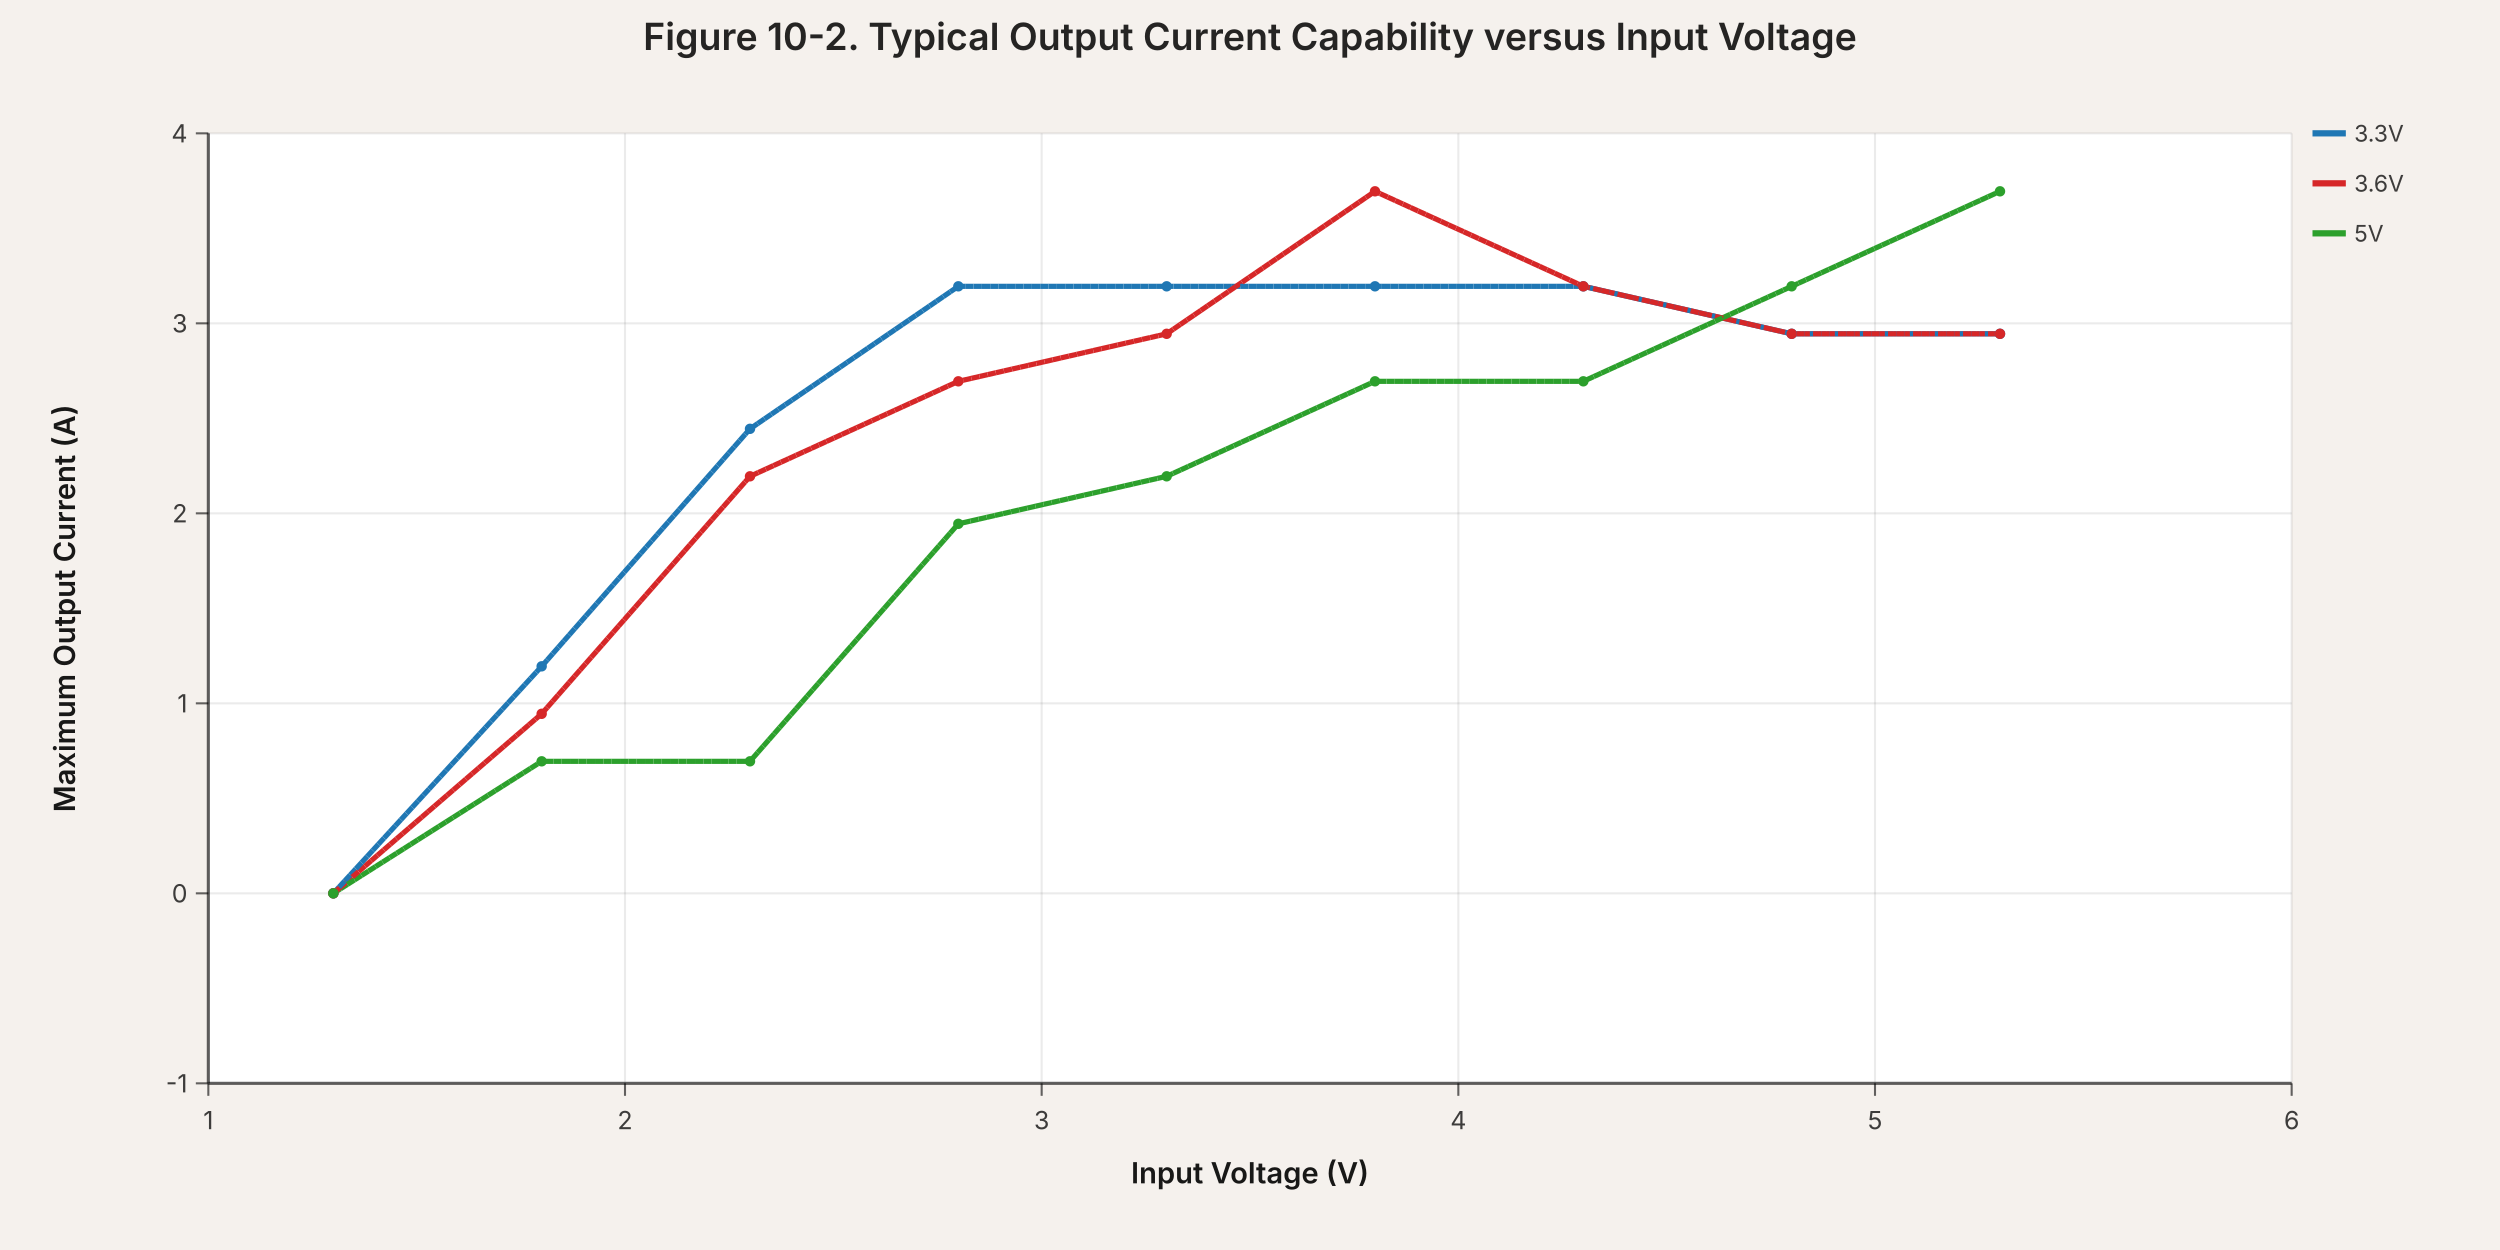
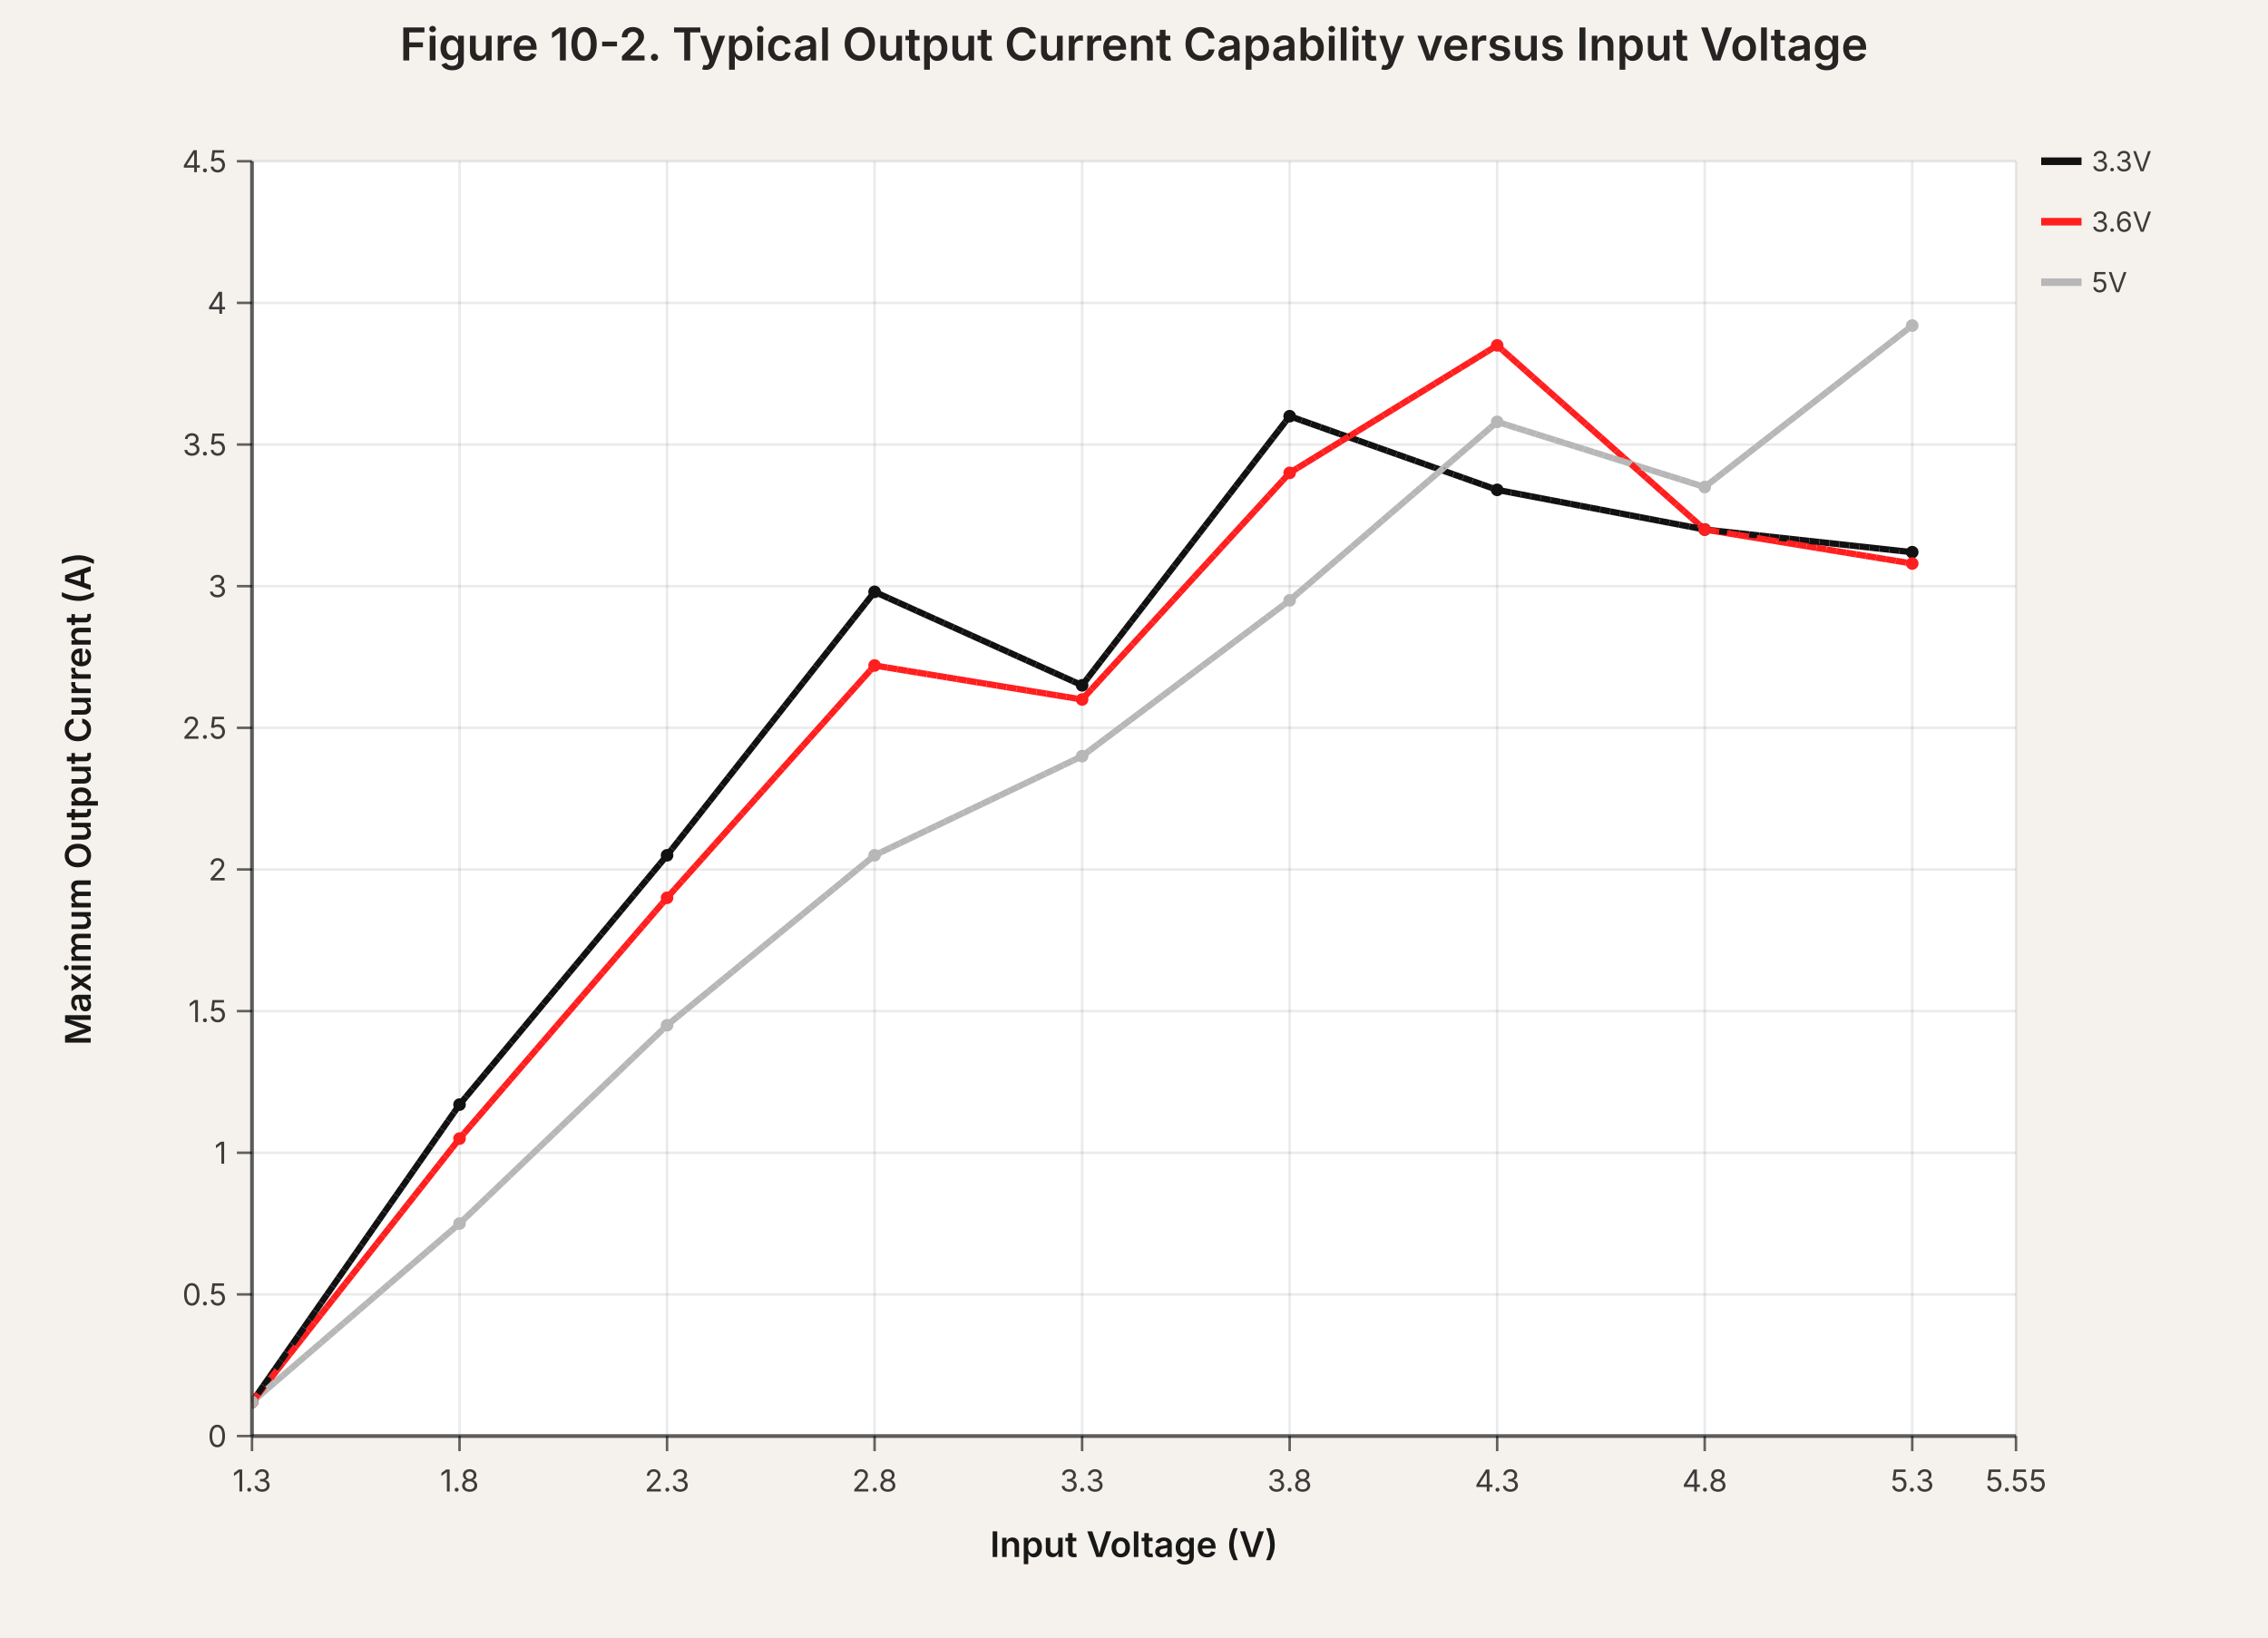
- <svg xmlns="http://www.w3.org/2000/svg" width="1200" height="600" style="background-color: rgb(245, 241, 237)" viewBox="0 0 1200 600" data-simulation-experiment-id="simulation_experiment_0" data-simulation-experiment-name="Figure 10-2. Typical Output Current Capability versus Input Voltage">
+ <svg xmlns="http://www.w3.org/2000/svg" width="900" height="650" style="background-color: rgb(245, 241, 237)" viewBox="0 0 900 650" data-simulation-experiment-id="simulation_experiment_0" data-simulation-experiment-name="Figure 10-2. Typical Output Current Capability versus Input Voltage" data-software-used-string="@tscircuit/core@0.0.1561">
  <style>
:root { color-scheme: light; }
svg { font-family: 'Inter', 'Helvetica Neue', Arial, sans-serif; }
.background { fill: rgb(245, 241, 237); }
.plot-background { fill: #ffffff; }
.grid-line { stroke: rgba(0, 0, 0, 0.08); stroke-width: 1; }
.axis { stroke: rgba(0, 0, 0, 0.6); stroke-width: 1.5; }
.axis-tick { stroke: rgba(0, 0, 0, 0.6); stroke-width: 1; }
.axis-label { fill: rgba(0, 0, 0, 0.75); font-size: 12px; }
.axis-title { fill: rgba(0, 0, 0, 0.9); font-size: 14px; font-weight: 600; }
.legend-label { fill: rgba(0, 0, 0, 0.75); font-size: 11px; }
.legend-line { stroke-width: 3; }
.scope-channel-card { fill: #ffffff; stroke: rgba(0, 0, 0, 0.22); stroke-width: 1; }
.scope-channel-header-text { fill: #ffffff; font-size: 14px; font-weight: 700; }
.scope-channel-detail { fill: rgba(0, 0, 0, 0.42); font-size: 14px; }
.simulation-line { fill: none; stroke-width: 2.5; }
.simulation-point { stroke-width: 0; }
.chart-title { fill: rgba(0, 0, 0, 0.85); font-size: 18px; font-weight: 600; }
</style>
-   <rect class="background" x="0" y="0" width="1200" height="600" />
+   <rect class="background" x="0" y="0" width="900" height="650" />
  <defs>
    <clipPath id="simulation-graph-simulation_experiment_0">
-       <rect x="100" y="64" width="1000" height="456" />
+       <rect x="100" y="64" width="700" height="506" />
    </clipPath>
  </defs>
-   <rect class="plot-background" x="100" y="64" width="1000" height="456" />
+   <rect class="plot-background" x="100" y="64" width="700" height="506" />
  <g class="grid">
-     <line class="grid-line grid-line-x" x1="100" y1="64" x2="100" y2="520" />
-     <line class="grid-line grid-line-x" x1="300" y1="64" x2="300" y2="520" />
-     <line class="grid-line grid-line-x" x1="500" y1="64" x2="500" y2="520" />
-     <line class="grid-line grid-line-x" x1="700" y1="64" x2="700" y2="520" />
-     <line class="grid-line grid-line-x" x1="900" y1="64" x2="900" y2="520" />
-     <line class="grid-line grid-line-x" x1="1100" y1="64" x2="1100" y2="520" />
-     <line class="grid-line grid-line-y" x1="100" y1="520" x2="1100" y2="520" />
-     <line class="grid-line grid-line-y" x1="100" y1="428.8" x2="1100" y2="428.8" />
-     <line class="grid-line grid-line-y" x1="100" y1="337.6" x2="1100" y2="337.6" />
-     <line class="grid-line grid-line-y" x1="100" y1="246.4" x2="1100" y2="246.4" />
-     <line class="grid-line grid-line-y" x1="100" y1="155.2" x2="1100" y2="155.2" />
-     <line class="grid-line grid-line-y" x1="100" y1="64" x2="1100" y2="64" />
+     <line class="grid-line grid-line-x" x1="100" y1="64" x2="100" y2="570" />
+     <line class="grid-line grid-line-x" x1="182.353" y1="64" x2="182.353" y2="570" />
+     <line class="grid-line grid-line-x" x1="264.706" y1="64" x2="264.706" y2="570" />
+     <line class="grid-line grid-line-x" x1="347.059" y1="64" x2="347.059" y2="570" />
+     <line class="grid-line grid-line-x" x1="429.412" y1="64" x2="429.412" y2="570" />
+     <line class="grid-line grid-line-x" x1="511.765" y1="64" x2="511.765" y2="570" />
+     <line class="grid-line grid-line-x" x1="594.118" y1="64" x2="594.118" y2="570" />
+     <line class="grid-line grid-line-x" x1="676.471" y1="64" x2="676.471" y2="570" />
+     <line class="grid-line grid-line-x" x1="758.824" y1="64" x2="758.824" y2="570" />
+     <line class="grid-line grid-line-x" x1="800" y1="64" x2="800" y2="570" />
+     <line class="grid-line grid-line-y" x1="100" y1="570" x2="800" y2="570" />
+     <line class="grid-line grid-line-y" x1="100" y1="513.778" x2="800" y2="513.778" />
+     <line class="grid-line grid-line-y" x1="100" y1="457.556" x2="800" y2="457.556" />
+     <line class="grid-line grid-line-y" x1="100" y1="401.333" x2="800" y2="401.333" />
+     <line class="grid-line grid-line-y" x1="100" y1="345.111" x2="800" y2="345.111" />
+     <line class="grid-line grid-line-y" x1="100" y1="288.889" x2="800" y2="288.889" />
+     <line class="grid-line grid-line-y" x1="100" y1="232.667" x2="800" y2="232.667" />
+     <line class="grid-line grid-line-y" x1="100" y1="176.444" x2="800" y2="176.444" />
+     <line class="grid-line grid-line-y" x1="100" y1="120.222" x2="800" y2="120.222" />
+     <line class="grid-line grid-line-y" x1="100" y1="64" x2="800" y2="64" />
  </g>
  <g class="data-series">
-     <path class="simulation-line" d="M 160 428.8 L 260 319.831 L 360 205.834 L 460 137.429 L 560 137.429 L 660 137.429 L 760 137.429 L 860 160.228 L 960 160.228" stroke="#1f77b4" clip-path="url(#simulation-graph-simulation_experiment_0)" data-simulation-transient-voltage-graph-id="simulation_measurement_result_0_0" stroke-dasharray="4 8" stroke-dashoffset="0" />
-     <path class="simulation-line" d="M 160 428.8 L 260 342.629 L 360 228.628 L 460 183.031 L 560 160.228 L 660 91.828 L 760 137.429 L 860 160.228 L 960 160.228" stroke="#d62728" clip-path="url(#simulation-graph-simulation_experiment_0)" data-simulation-transient-voltage-graph-id="simulation_measurement_result_0_1" stroke-dasharray="4 8" stroke-dashoffset="4" />
-     <path class="simulation-line" d="M 160 428.8 L 260 365.428 L 360 365.428 L 460 251.431 L 560 228.628 L 660 183.031 L 760 183.031 L 860 137.429 L 960 91.828" stroke="#2ca02c" clip-path="url(#simulation-graph-simulation_experiment_0)" data-simulation-transient-voltage-graph-id="simulation_measurement_result_0_2" stroke-dasharray="4 8" stroke-dashoffset="8" />
-     <path class="simulation-line" d="M 160 428.8 L 260 319.831 L 360 205.834 L 460 137.429 L 560 137.429 L 660 137.429 L 760 137.429 L 860 160.228 L 960 160.228" stroke="#1f77b4" clip-path="url(#simulation-graph-simulation_experiment_0)" data-simulation-transient-voltage-graph-id="simulation_measurement_result_0_0" stroke-dasharray="4 8" stroke-dashoffset="4" />
-     <path class="simulation-line" d="M 160 428.8 L 260 342.629 L 360 228.628 L 460 183.031 L 560 160.228 L 660 91.828 L 760 137.429 L 860 160.228 L 960 160.228" stroke="#d62728" clip-path="url(#simulation-graph-simulation_experiment_0)" data-simulation-transient-voltage-graph-id="simulation_measurement_result_0_1" stroke-dasharray="4 8" stroke-dashoffset="8" />
-     <path class="simulation-line" d="M 160 428.8 L 260 365.428 L 360 365.428 L 460 251.431 L 560 228.628 L 660 183.031 L 760 183.031 L 860 137.429 L 960 91.828" stroke="#2ca02c" clip-path="url(#simulation-graph-simulation_experiment_0)" data-simulation-transient-voltage-graph-id="simulation_measurement_result_0_2" stroke-dasharray="4 8" stroke-dashoffset="0" />
-     <path class="simulation-line" d="M 160 428.8 L 260 319.831 L 360 205.834 L 460 137.429 L 560 137.429 L 660 137.429 L 760 137.429 L 860 160.228 L 960 160.228" stroke="#1f77b4" clip-path="url(#simulation-graph-simulation_experiment_0)" data-simulation-transient-voltage-graph-id="simulation_measurement_result_0_0" stroke-dasharray="4 8" stroke-dashoffset="8" />
-     <path class="simulation-line" d="M 160 428.8 L 260 342.629 L 360 228.628 L 460 183.031 L 560 160.228 L 660 91.828 L 760 137.429 L 860 160.228 L 960 160.228" stroke="#d62728" clip-path="url(#simulation-graph-simulation_experiment_0)" data-simulation-transient-voltage-graph-id="simulation_measurement_result_0_1" stroke-dasharray="4 8" stroke-dashoffset="0" />
-     <path class="simulation-line" d="M 160 428.8 L 260 365.428 L 360 365.428 L 460 251.431 L 560 228.628 L 660 183.031 L 760 183.031 L 860 137.429 L 960 91.828" stroke="#2ca02c" clip-path="url(#simulation-graph-simulation_experiment_0)" data-simulation-transient-voltage-graph-id="simulation_measurement_result_0_2" stroke-dasharray="4 8" stroke-dashoffset="4" />
-     <circle class="simulation-point" cx="160" cy="428.8" r="2.5" fill="#1f77b4" clip-path="url(#simulation-graph-simulation_experiment_0)" />
-     <circle class="simulation-point" cx="260" cy="319.831" r="2.5" fill="#1f77b4" clip-path="url(#simulation-graph-simulation_experiment_0)" />
-     <circle class="simulation-point" cx="360" cy="205.834" r="2.5" fill="#1f77b4" clip-path="url(#simulation-graph-simulation_experiment_0)" />
-     <circle class="simulation-point" cx="460" cy="137.429" r="2.5" fill="#1f77b4" clip-path="url(#simulation-graph-simulation_experiment_0)" />
-     <circle class="simulation-point" cx="560" cy="137.429" r="2.5" fill="#1f77b4" clip-path="url(#simulation-graph-simulation_experiment_0)" />
-     <circle class="simulation-point" cx="660" cy="137.429" r="2.5" fill="#1f77b4" clip-path="url(#simulation-graph-simulation_experiment_0)" />
-     <circle class="simulation-point" cx="760" cy="137.429" r="2.5" fill="#1f77b4" clip-path="url(#simulation-graph-simulation_experiment_0)" />
-     <circle class="simulation-point" cx="860" cy="160.228" r="2.5" fill="#1f77b4" clip-path="url(#simulation-graph-simulation_experiment_0)" />
-     <circle class="simulation-point" cx="960" cy="160.228" r="2.5" fill="#1f77b4" clip-path="url(#simulation-graph-simulation_experiment_0)" />
-     <circle class="simulation-point" cx="160" cy="428.8" r="2.5" fill="#d62728" clip-path="url(#simulation-graph-simulation_experiment_0)" />
-     <circle class="simulation-point" cx="260" cy="342.629" r="2.5" fill="#d62728" clip-path="url(#simulation-graph-simulation_experiment_0)" />
-     <circle class="simulation-point" cx="360" cy="228.628" r="2.5" fill="#d62728" clip-path="url(#simulation-graph-simulation_experiment_0)" />
-     <circle class="simulation-point" cx="460" cy="183.031" r="2.5" fill="#d62728" clip-path="url(#simulation-graph-simulation_experiment_0)" />
-     <circle class="simulation-point" cx="560" cy="160.228" r="2.5" fill="#d62728" clip-path="url(#simulation-graph-simulation_experiment_0)" />
-     <circle class="simulation-point" cx="660" cy="91.828" r="2.5" fill="#d62728" clip-path="url(#simulation-graph-simulation_experiment_0)" />
-     <circle class="simulation-point" cx="760" cy="137.429" r="2.5" fill="#d62728" clip-path="url(#simulation-graph-simulation_experiment_0)" />
-     <circle class="simulation-point" cx="860" cy="160.228" r="2.5" fill="#d62728" clip-path="url(#simulation-graph-simulation_experiment_0)" />
-     <circle class="simulation-point" cx="960" cy="160.228" r="2.5" fill="#d62728" clip-path="url(#simulation-graph-simulation_experiment_0)" />
-     <circle class="simulation-point" cx="160" cy="428.8" r="2.5" fill="#2ca02c" clip-path="url(#simulation-graph-simulation_experiment_0)" />
-     <circle class="simulation-point" cx="260" cy="365.428" r="2.5" fill="#2ca02c" clip-path="url(#simulation-graph-simulation_experiment_0)" />
-     <circle class="simulation-point" cx="360" cy="365.428" r="2.5" fill="#2ca02c" clip-path="url(#simulation-graph-simulation_experiment_0)" />
-     <circle class="simulation-point" cx="460" cy="251.431" r="2.5" fill="#2ca02c" clip-path="url(#simulation-graph-simulation_experiment_0)" />
-     <circle class="simulation-point" cx="560" cy="228.628" r="2.5" fill="#2ca02c" clip-path="url(#simulation-graph-simulation_experiment_0)" />
-     <circle class="simulation-point" cx="660" cy="183.031" r="2.5" fill="#2ca02c" clip-path="url(#simulation-graph-simulation_experiment_0)" />
-     <circle class="simulation-point" cx="760" cy="183.031" r="2.5" fill="#2ca02c" clip-path="url(#simulation-graph-simulation_experiment_0)" />
-     <circle class="simulation-point" cx="860" cy="137.429" r="2.5" fill="#2ca02c" clip-path="url(#simulation-graph-simulation_experiment_0)" />
-     <circle class="simulation-point" cx="960" cy="91.828" r="2.5" fill="#2ca02c" clip-path="url(#simulation-graph-simulation_experiment_0)" />
+     <path class="simulation-line" d="M 100 556.507 L 182.353 438.44 L 264.706 339.489 L 347.059 234.916 L 429.412 272.022 L 511.765 165.2 L 594.118 194.436 L 676.471 210.178 L 758.824 219.173" stroke="#111111" clip-path="url(#simulation-graph-simulation_experiment_0)" data-simulation-transient-voltage-graph-id="simulation_measurement_result_0_0" stroke-dasharray="4 8" stroke-dashoffset="0" />
+     <path class="simulation-line" d="M 100 556.507 L 182.353 451.933 L 264.706 356.356 L 347.059 264.151 L 429.412 277.644 L 511.765 187.689 L 594.118 137.089 L 676.471 210.178 L 758.824 223.671" stroke="#ff1f1f" clip-path="url(#simulation-graph-simulation_experiment_0)" data-simulation-transient-voltage-graph-id="simulation_measurement_result_0_1" stroke-dasharray="4 8" stroke-dashoffset="4" />
+     <path class="simulation-line" d="M 100 556.507 L 182.353 485.667 L 264.706 406.956 L 347.059 339.489 L 429.412 300.133 L 511.765 238.289 L 594.118 167.449 L 676.471 193.311 L 758.824 129.218" stroke="#b7b7b7" clip-path="url(#simulation-graph-simulation_experiment_0)" data-simulation-transient-voltage-graph-id="simulation_measurement_result_0_2" stroke-dasharray="4 8" stroke-dashoffset="8" />
+     <path class="simulation-line" d="M 100 556.507 L 182.353 438.44 L 264.706 339.489 L 347.059 234.916 L 429.412 272.022 L 511.765 165.2 L 594.118 194.436 L 676.471 210.178 L 758.824 219.173" stroke="#111111" clip-path="url(#simulation-graph-simulation_experiment_0)" data-simulation-transient-voltage-graph-id="simulation_measurement_result_0_0" stroke-dasharray="4 8" stroke-dashoffset="4" />
+     <path class="simulation-line" d="M 100 556.507 L 182.353 451.933 L 264.706 356.356 L 347.059 264.151 L 429.412 277.644 L 511.765 187.689 L 594.118 137.089 L 676.471 210.178 L 758.824 223.671" stroke="#ff1f1f" clip-path="url(#simulation-graph-simulation_experiment_0)" data-simulation-transient-voltage-graph-id="simulation_measurement_result_0_1" stroke-dasharray="4 8" stroke-dashoffset="8" />
+     <path class="simulation-line" d="M 100 556.507 L 182.353 485.667 L 264.706 406.956 L 347.059 339.489 L 429.412 300.133 L 511.765 238.289 L 594.118 167.449 L 676.471 193.311 L 758.824 129.218" stroke="#b7b7b7" clip-path="url(#simulation-graph-simulation_experiment_0)" data-simulation-transient-voltage-graph-id="simulation_measurement_result_0_2" stroke-dasharray="4 8" stroke-dashoffset="0" />
+     <path class="simulation-line" d="M 100 556.507 L 182.353 438.44 L 264.706 339.489 L 347.059 234.916 L 429.412 272.022 L 511.765 165.2 L 594.118 194.436 L 676.471 210.178 L 758.824 219.173" stroke="#111111" clip-path="url(#simulation-graph-simulation_experiment_0)" data-simulation-transient-voltage-graph-id="simulation_measurement_result_0_0" stroke-dasharray="4 8" stroke-dashoffset="8" />
+     <path class="simulation-line" d="M 100 556.507 L 182.353 451.933 L 264.706 356.356 L 347.059 264.151 L 429.412 277.644 L 511.765 187.689 L 594.118 137.089 L 676.471 210.178 L 758.824 223.671" stroke="#ff1f1f" clip-path="url(#simulation-graph-simulation_experiment_0)" data-simulation-transient-voltage-graph-id="simulation_measurement_result_0_1" stroke-dasharray="4 8" stroke-dashoffset="0" />
+     <path class="simulation-line" d="M 100 556.507 L 182.353 485.667 L 264.706 406.956 L 347.059 339.489 L 429.412 300.133 L 511.765 238.289 L 594.118 167.449 L 676.471 193.311 L 758.824 129.218" stroke="#b7b7b7" clip-path="url(#simulation-graph-simulation_experiment_0)" data-simulation-transient-voltage-graph-id="simulation_measurement_result_0_2" stroke-dasharray="4 8" stroke-dashoffset="4" />
+     <circle class="simulation-point" cx="100" cy="556.507" r="2.5" fill="#111111" clip-path="url(#simulation-graph-simulation_experiment_0)" />
+     <circle class="simulation-point" cx="182.353" cy="438.44" r="2.5" fill="#111111" clip-path="url(#simulation-graph-simulation_experiment_0)" />
+     <circle class="simulation-point" cx="264.706" cy="339.489" r="2.5" fill="#111111" clip-path="url(#simulation-graph-simulation_experiment_0)" />
+     <circle class="simulation-point" cx="347.059" cy="234.916" r="2.5" fill="#111111" clip-path="url(#simulation-graph-simulation_experiment_0)" />
+     <circle class="simulation-point" cx="429.412" cy="272.022" r="2.5" fill="#111111" clip-path="url(#simulation-graph-simulation_experiment_0)" />
+     <circle class="simulation-point" cx="511.765" cy="165.2" r="2.5" fill="#111111" clip-path="url(#simulation-graph-simulation_experiment_0)" />
+     <circle class="simulation-point" cx="594.118" cy="194.436" r="2.5" fill="#111111" clip-path="url(#simulation-graph-simulation_experiment_0)" />
+     <circle class="simulation-point" cx="676.471" cy="210.178" r="2.5" fill="#111111" clip-path="url(#simulation-graph-simulation_experiment_0)" />
+     <circle class="simulation-point" cx="758.824" cy="219.173" r="2.5" fill="#111111" clip-path="url(#simulation-graph-simulation_experiment_0)" />
+     <circle class="simulation-point" cx="100" cy="556.507" r="2.5" fill="#ff1f1f" clip-path="url(#simulation-graph-simulation_experiment_0)" />
+     <circle class="simulation-point" cx="182.353" cy="451.933" r="2.5" fill="#ff1f1f" clip-path="url(#simulation-graph-simulation_experiment_0)" />
+     <circle class="simulation-point" cx="264.706" cy="356.356" r="2.5" fill="#ff1f1f" clip-path="url(#simulation-graph-simulation_experiment_0)" />
+     <circle class="simulation-point" cx="347.059" cy="264.151" r="2.5" fill="#ff1f1f" clip-path="url(#simulation-graph-simulation_experiment_0)" />
+     <circle class="simulation-point" cx="429.412" cy="277.644" r="2.5" fill="#ff1f1f" clip-path="url(#simulation-graph-simulation_experiment_0)" />
+     <circle class="simulation-point" cx="511.765" cy="187.689" r="2.5" fill="#ff1f1f" clip-path="url(#simulation-graph-simulation_experiment_0)" />
+     <circle class="simulation-point" cx="594.118" cy="137.089" r="2.5" fill="#ff1f1f" clip-path="url(#simulation-graph-simulation_experiment_0)" />
+     <circle class="simulation-point" cx="676.471" cy="210.178" r="2.5" fill="#ff1f1f" clip-path="url(#simulation-graph-simulation_experiment_0)" />
+     <circle class="simulation-point" cx="758.824" cy="223.671" r="2.5" fill="#ff1f1f" clip-path="url(#simulation-graph-simulation_experiment_0)" />
+     <circle class="simulation-point" cx="100" cy="556.507" r="2.5" fill="#b7b7b7" clip-path="url(#simulation-graph-simulation_experiment_0)" />
+     <circle class="simulation-point" cx="182.353" cy="485.667" r="2.5" fill="#b7b7b7" clip-path="url(#simulation-graph-simulation_experiment_0)" />
+     <circle class="simulation-point" cx="264.706" cy="406.956" r="2.5" fill="#b7b7b7" clip-path="url(#simulation-graph-simulation_experiment_0)" />
+     <circle class="simulation-point" cx="347.059" cy="339.489" r="2.5" fill="#b7b7b7" clip-path="url(#simulation-graph-simulation_experiment_0)" />
+     <circle class="simulation-point" cx="429.412" cy="300.133" r="2.5" fill="#b7b7b7" clip-path="url(#simulation-graph-simulation_experiment_0)" />
+     <circle class="simulation-point" cx="511.765" cy="238.289" r="2.5" fill="#b7b7b7" clip-path="url(#simulation-graph-simulation_experiment_0)" />
+     <circle class="simulation-point" cx="594.118" cy="167.449" r="2.5" fill="#b7b7b7" clip-path="url(#simulation-graph-simulation_experiment_0)" />
+     <circle class="simulation-point" cx="676.471" cy="193.311" r="2.5" fill="#b7b7b7" clip-path="url(#simulation-graph-simulation_experiment_0)" />
+     <circle class="simulation-point" cx="758.824" cy="129.218" r="2.5" fill="#b7b7b7" clip-path="url(#simulation-graph-simulation_experiment_0)" />
  </g>
  <g class="axes">
-     <line class="axis axis-x" x1="100" y1="520" x2="1100" y2="520" />
-     <line class="axis axis-y" x1="100" y1="64" x2="100" y2="520" />
-     <line class="axis-tick axis-tick-x" x1="100" y1="520" x2="100" y2="526" />
-     <text class="axis-label axis-label-x" x="100" y="542" text-anchor="middle">1</text>
-     <line class="axis-tick axis-tick-x" x1="300" y1="520" x2="300" y2="526" />
-     <text class="axis-label axis-label-x" x="300" y="542" text-anchor="middle">2</text>
-     <line class="axis-tick axis-tick-x" x1="500" y1="520" x2="500" y2="526" />
-     <text class="axis-label axis-label-x" x="500" y="542" text-anchor="middle">3</text>
-     <line class="axis-tick axis-tick-x" x1="700" y1="520" x2="700" y2="526" />
-     <text class="axis-label axis-label-x" x="700" y="542" text-anchor="middle">4</text>
-     <line class="axis-tick axis-tick-x" x1="900" y1="520" x2="900" y2="526" />
-     <text class="axis-label axis-label-x" x="900" y="542" text-anchor="middle">5</text>
-     <line class="axis-tick axis-tick-x" x1="1100" y1="520" x2="1100" y2="526" />
-     <text class="axis-label axis-label-x" x="1100" y="542" text-anchor="middle">6</text>
-     <line class="axis-tick axis-tick-y" x1="94" y1="520" x2="100" y2="520" />
-     <text class="axis-label axis-label-y" x="90" y="520" text-anchor="end" dominant-baseline="middle">-1</text>
-     <line class="axis-tick axis-tick-y" x1="94" y1="428.8" x2="100" y2="428.8" />
-     <text class="axis-label axis-label-y" x="90" y="428.8" text-anchor="end" dominant-baseline="middle">0</text>
-     <line class="axis-tick axis-tick-y" x1="94" y1="337.6" x2="100" y2="337.6" />
-     <text class="axis-label axis-label-y" x="90" y="337.6" text-anchor="end" dominant-baseline="middle">1</text>
-     <line class="axis-tick axis-tick-y" x1="94" y1="246.4" x2="100" y2="246.4" />
-     <text class="axis-label axis-label-y" x="90" y="246.4" text-anchor="end" dominant-baseline="middle">2</text>
-     <line class="axis-tick axis-tick-y" x1="94" y1="155.2" x2="100" y2="155.2" />
-     <text class="axis-label axis-label-y" x="90" y="155.2" text-anchor="end" dominant-baseline="middle">3</text>
+     <line class="axis axis-x" x1="100" y1="570" x2="800" y2="570" />
+     <line class="axis axis-y" x1="100" y1="64" x2="100" y2="570" />
+     <line class="axis-tick axis-tick-x" x1="100" y1="570" x2="100" y2="576" />
+     <text class="axis-label axis-label-x" x="100" y="592" text-anchor="middle">1.3</text>
+     <line class="axis-tick axis-tick-x" x1="182.353" y1="570" x2="182.353" y2="576" />
+     <text class="axis-label axis-label-x" x="182.353" y="592" text-anchor="middle">1.8</text>
+     <line class="axis-tick axis-tick-x" x1="264.706" y1="570" x2="264.706" y2="576" />
+     <text class="axis-label axis-label-x" x="264.706" y="592" text-anchor="middle">2.3</text>
+     <line class="axis-tick axis-tick-x" x1="347.059" y1="570" x2="347.059" y2="576" />
+     <text class="axis-label axis-label-x" x="347.059" y="592" text-anchor="middle">2.8</text>
+     <line class="axis-tick axis-tick-x" x1="429.412" y1="570" x2="429.412" y2="576" />
+     <text class="axis-label axis-label-x" x="429.412" y="592" text-anchor="middle">3.3</text>
+     <line class="axis-tick axis-tick-x" x1="511.765" y1="570" x2="511.765" y2="576" />
+     <text class="axis-label axis-label-x" x="511.765" y="592" text-anchor="middle">3.8</text>
+     <line class="axis-tick axis-tick-x" x1="594.118" y1="570" x2="594.118" y2="576" />
+     <text class="axis-label axis-label-x" x="594.118" y="592" text-anchor="middle">4.3</text>
+     <line class="axis-tick axis-tick-x" x1="676.471" y1="570" x2="676.471" y2="576" />
+     <text class="axis-label axis-label-x" x="676.471" y="592" text-anchor="middle">4.8</text>
+     <line class="axis-tick axis-tick-x" x1="758.824" y1="570" x2="758.824" y2="576" />
+     <text class="axis-label axis-label-x" x="758.824" y="592" text-anchor="middle">5.3</text>
+     <line class="axis-tick axis-tick-x" x1="800" y1="570" x2="800" y2="576" />
+     <text class="axis-label axis-label-x" x="800" y="592" text-anchor="middle">5.55</text>
+     <line class="axis-tick axis-tick-y" x1="94" y1="570" x2="100" y2="570" />
+     <text class="axis-label axis-label-y" x="90" y="570" text-anchor="end" dominant-baseline="middle">0</text>
+     <line class="axis-tick axis-tick-y" x1="94" y1="513.778" x2="100" y2="513.778" />
+     <text class="axis-label axis-label-y" x="90" y="513.778" text-anchor="end" dominant-baseline="middle">0.5</text>
+     <line class="axis-tick axis-tick-y" x1="94" y1="457.556" x2="100" y2="457.556" />
+     <text class="axis-label axis-label-y" x="90" y="457.556" text-anchor="end" dominant-baseline="middle">1</text>
+     <line class="axis-tick axis-tick-y" x1="94" y1="401.333" x2="100" y2="401.333" />
+     <text class="axis-label axis-label-y" x="90" y="401.333" text-anchor="end" dominant-baseline="middle">1.5</text>
+     <line class="axis-tick axis-tick-y" x1="94" y1="345.111" x2="100" y2="345.111" />
+     <text class="axis-label axis-label-y" x="90" y="345.111" text-anchor="end" dominant-baseline="middle">2</text>
+     <line class="axis-tick axis-tick-y" x1="94" y1="288.889" x2="100" y2="288.889" />
+     <text class="axis-label axis-label-y" x="90" y="288.889" text-anchor="end" dominant-baseline="middle">2.5</text>
+     <line class="axis-tick axis-tick-y" x1="94" y1="232.667" x2="100" y2="232.667" />
+     <text class="axis-label axis-label-y" x="90" y="232.667" text-anchor="end" dominant-baseline="middle">3</text>
+     <line class="axis-tick axis-tick-y" x1="94" y1="176.444" x2="100" y2="176.444" />
+     <text class="axis-label axis-label-y" x="90" y="176.444" text-anchor="end" dominant-baseline="middle">3.5</text>
+     <line class="axis-tick axis-tick-y" x1="94" y1="120.222" x2="100" y2="120.222" />
+     <text class="axis-label axis-label-y" x="90" y="120.222" text-anchor="end" dominant-baseline="middle">4</text>
    <line class="axis-tick axis-tick-y" x1="94" y1="64" x2="100" y2="64" />
-     <text class="axis-label axis-label-y" x="90" y="64" text-anchor="end" dominant-baseline="middle">4</text>
-     <text class="axis-title axis-title-y" x="36" y="292" transform="rotate(-90 36 292)" text-anchor="middle">Maximum Output Current (A)</text>
-     <text class="axis-title axis-title-x" x="600" y="568" text-anchor="middle">Input Voltage (V)</text>
+     <text class="axis-label axis-label-y" x="90" y="64" text-anchor="end" dominant-baseline="middle">4.5</text>
+     <text class="axis-title axis-title-y" x="36" y="317" transform="rotate(-90 36 317)" text-anchor="middle">Maximum Output Current (A)</text>
+     <text class="axis-title axis-title-x" x="450" y="618" text-anchor="middle">Input Voltage (V)</text>
  </g>
  <g class="legend">
-     <g class="legend-item" transform="translate(1110 64)">
-       <line class="legend-line" x1="0" y1="0" x2="16" y2="0" stroke="#1f77b4" />
+     <g class="legend-item" transform="translate(810 64)">
+       <line class="legend-line" x1="0" y1="0" x2="16" y2="0" stroke="#111111" />
      <text class="legend-label" x="20" y="0" dominant-baseline="middle">
        <tspan x="20" dy="0">3.3V</tspan>
      </text>
    </g>
-     <g class="legend-item" transform="translate(1110 88)">
-       <line class="legend-line" x1="0" y1="0" x2="16" y2="0" stroke="#d62728" />
+     <g class="legend-item" transform="translate(810 88)">
+       <line class="legend-line" x1="0" y1="0" x2="16" y2="0" stroke="#ff1f1f" />
      <text class="legend-label" x="20" y="0" dominant-baseline="middle">
        <tspan x="20" dy="0">3.6V</tspan>
      </text>
    </g>
-     <g class="legend-item" transform="translate(1110 112)">
-       <line class="legend-line" x1="0" y1="0" x2="16" y2="0" stroke="#2ca02c" />
+     <g class="legend-item" transform="translate(810 112)">
+       <line class="legend-line" x1="0" y1="0" x2="16" y2="0" stroke="#b7b7b7" />
      <text class="legend-label" x="20" y="0" dominant-baseline="middle">
        <tspan x="20" dy="0">5V</tspan>
      </text>
    </g>
  </g>
-   <text class="chart-title" x="600" y="24" text-anchor="middle">Figure 10-2. Typical Output Current Capability versus Input Voltage</text>
+   <text class="chart-title" x="450" y="24" text-anchor="middle">Figure 10-2. Typical Output Current Capability versus Input Voltage</text>
</svg>
